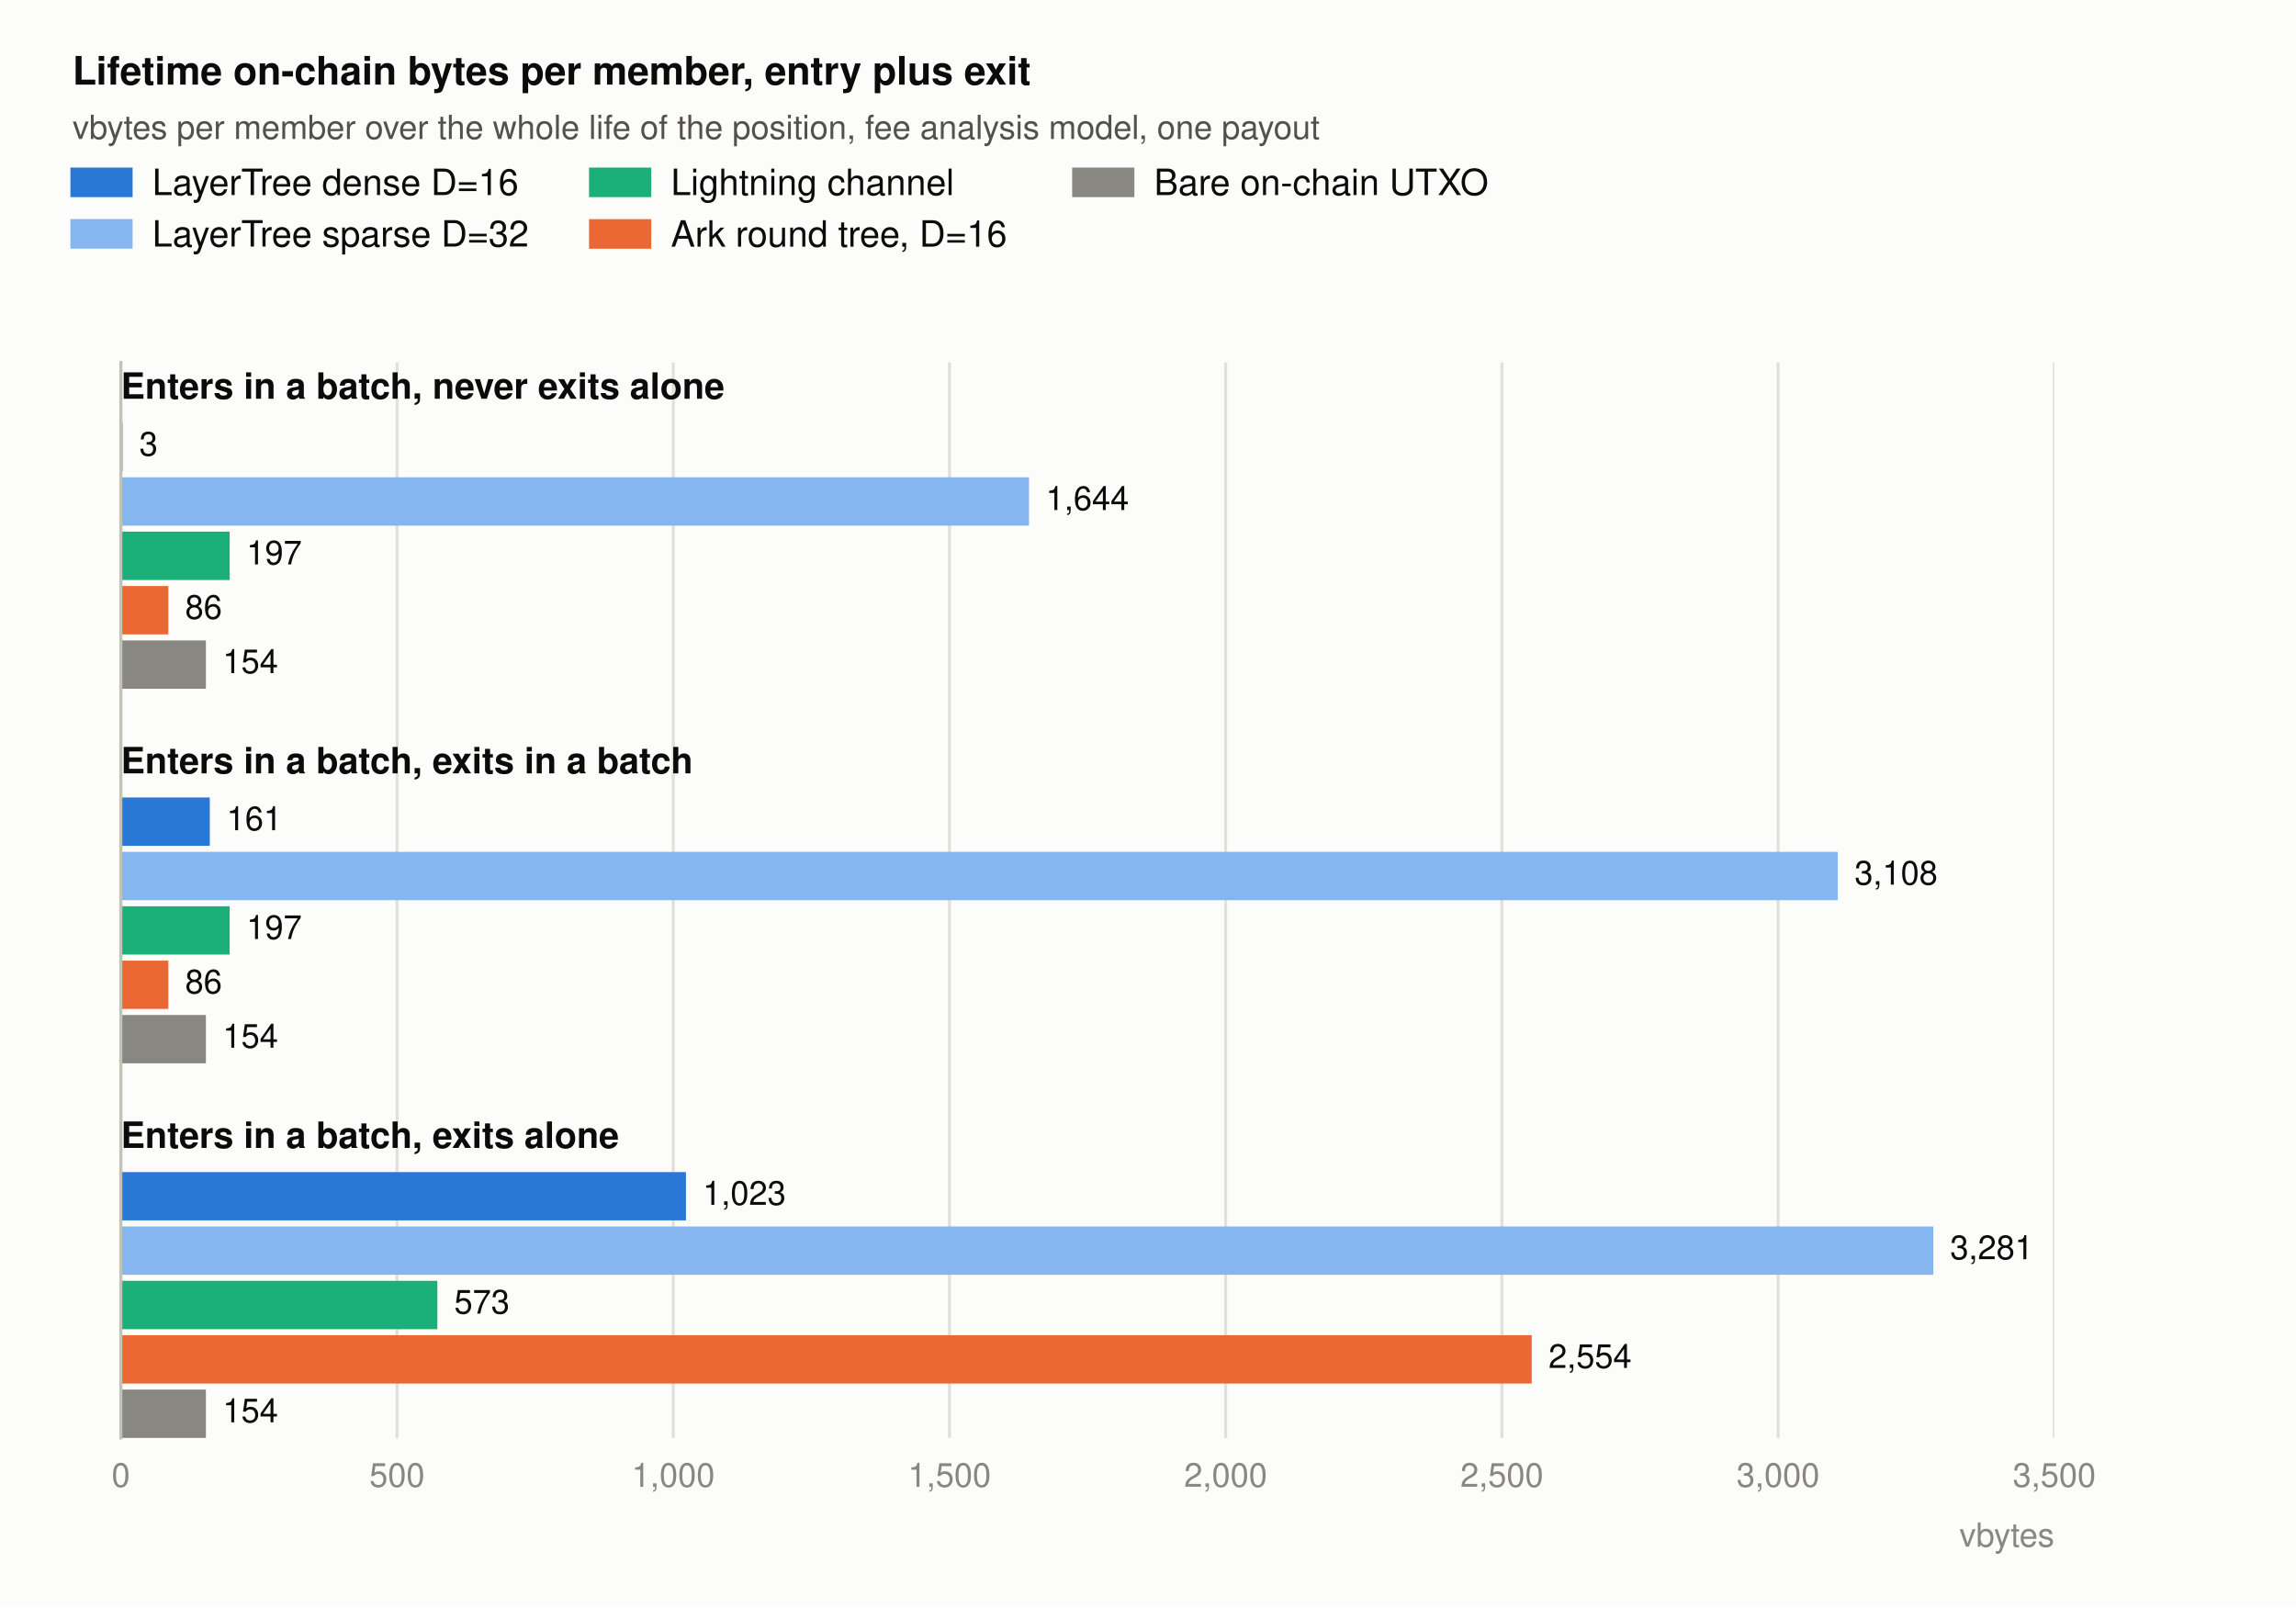
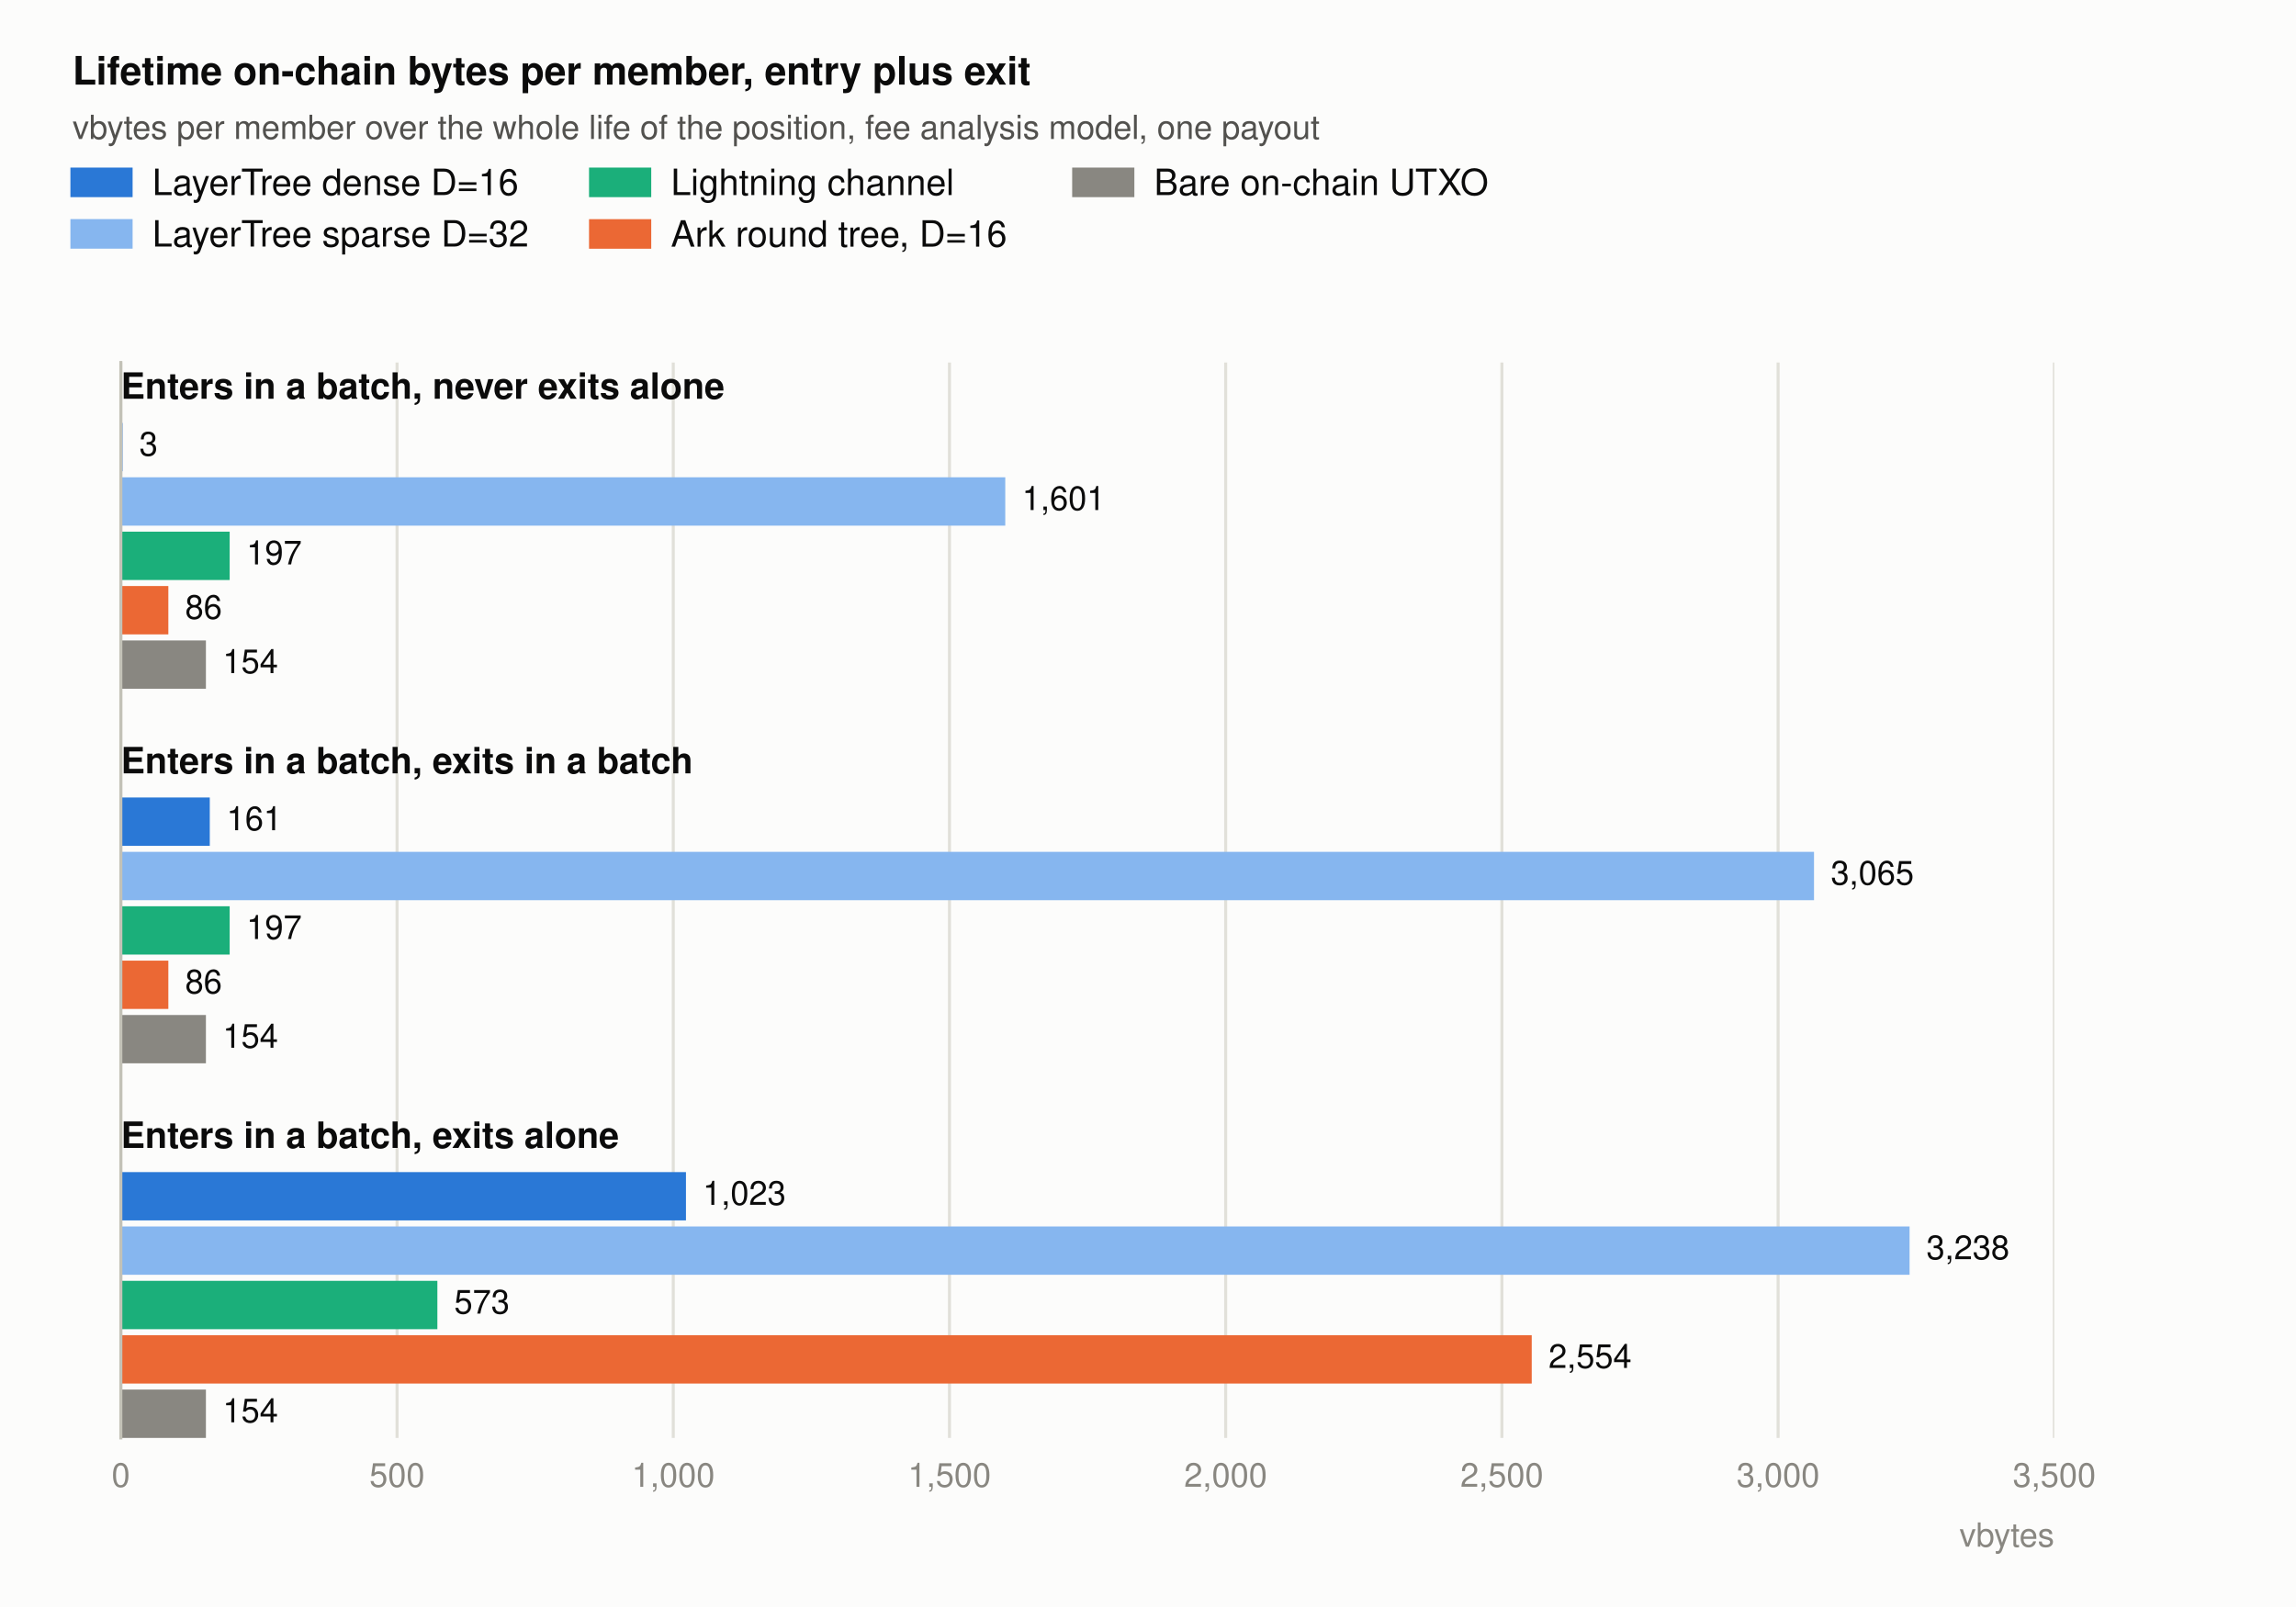
<svg xmlns="http://www.w3.org/2000/svg" width="547.2pt" height="383.04pt" viewBox="0 0 547.2 383.04" version="1.1">
  <defs>
    <style type="text/css">*{stroke-linejoin: round; stroke-linecap: butt}</style>
  </defs>
  <g id="figure_1">
    <g id="patch_1">
      <path d="M 0 383.04  L 547.2 383.04  L 547.2 0  L 0 0  z " style="fill: #fcfcfb" />
    </g>
    <g id="axes_1">
      <g id="patch_2">
        <path d="M 28.8 342.72  L 489.6 342.72  L 489.6 86.4  L 28.8 86.4  z " style="fill: #fcfcfb" />
      </g>
      <g id="matplotlib.axis_1">
        <g id="xtick_1">
          <g id="line2d_1">
            <path d="M 28.8 342.72  L 28.8 86.4  " clip-path="url(#pbfba968cba)" style="fill: none; stroke: #e1e0d9; stroke-width: 0.72; stroke-linecap: square" />
          </g>
          <g id="line2d_2" />
          <g id="text_1">
            <text style="font-size: 7.92px; font-family: 'Helvetica Neue', 'Helvetica', 'Arial', 'DejaVu Sans', sans-serif; text-anchor: middle; fill: #898781" x="28.8" y="354.375" transform="rotate(-0 28.8 354.3754)">0</text>
          </g>
        </g>
        <g id="xtick_2">
          <g id="line2d_3">
            <path d="M 94.629 342.72  L 94.629 86.4  " clip-path="url(#pbfba968cba)" style="fill: none; stroke: #e1e0d9; stroke-width: 0.72; stroke-linecap: square" />
          </g>
          <g id="line2d_4" />
          <g id="text_2">
            <text style="font-size: 7.92px; font-family: 'Helvetica Neue', 'Helvetica', 'Arial', 'DejaVu Sans', sans-serif; text-anchor: middle; fill: #898781" x="94.629" y="354.375" transform="rotate(-0 94.62857 354.3754)">500</text>
          </g>
        </g>
        <g id="xtick_3">
          <g id="line2d_5">
            <path d="M 160.457 342.72  L 160.457 86.4  " clip-path="url(#pbfba968cba)" style="fill: none; stroke: #e1e0d9; stroke-width: 0.72; stroke-linecap: square" />
          </g>
          <g id="line2d_6" />
          <g id="text_3">
            <text style="font-size: 7.92px; font-family: 'Helvetica Neue', 'Helvetica', 'Arial', 'DejaVu Sans', sans-serif; text-anchor: middle; fill: #898781" x="160.457" y="354.375" transform="rotate(-0 160.4571 354.3754)">1,000</text>
          </g>
        </g>
        <g id="xtick_4">
          <g id="line2d_7">
            <path d="M 226.286 342.72  L 226.286 86.4  " clip-path="url(#pbfba968cba)" style="fill: none; stroke: #e1e0d9; stroke-width: 0.72; stroke-linecap: square" />
          </g>
          <g id="line2d_8" />
          <g id="text_4">
            <text style="font-size: 7.92px; font-family: 'Helvetica Neue', 'Helvetica', 'Arial', 'DejaVu Sans', sans-serif; text-anchor: middle; fill: #898781" x="226.286" y="354.375" transform="rotate(-0 226.2857 354.3754)">1,500</text>
          </g>
        </g>
        <g id="xtick_5">
          <g id="line2d_9">
            <path d="M 292.114 342.72  L 292.114 86.4  " clip-path="url(#pbfba968cba)" style="fill: none; stroke: #e1e0d9; stroke-width: 0.72; stroke-linecap: square" />
          </g>
          <g id="line2d_10" />
          <g id="text_5">
            <text style="font-size: 7.92px; font-family: 'Helvetica Neue', 'Helvetica', 'Arial', 'DejaVu Sans', sans-serif; text-anchor: middle; fill: #898781" x="292.114" y="354.375" transform="rotate(-0 292.1143 354.3754)">2,000</text>
          </g>
        </g>
        <g id="xtick_6">
          <g id="line2d_11">
            <path d="M 357.943 342.72  L 357.943 86.4  " clip-path="url(#pbfba968cba)" style="fill: none; stroke: #e1e0d9; stroke-width: 0.72; stroke-linecap: square" />
          </g>
          <g id="line2d_12" />
          <g id="text_6">
            <text style="font-size: 7.92px; font-family: 'Helvetica Neue', 'Helvetica', 'Arial', 'DejaVu Sans', sans-serif; text-anchor: middle; fill: #898781" x="357.943" y="354.375" transform="rotate(-0 357.9429 354.3754)">2,500</text>
          </g>
        </g>
        <g id="xtick_7">
          <g id="line2d_13">
            <path d="M 423.771 342.72  L 423.771 86.4  " clip-path="url(#pbfba968cba)" style="fill: none; stroke: #e1e0d9; stroke-width: 0.72; stroke-linecap: square" />
          </g>
          <g id="line2d_14" />
          <g id="text_7">
            <text style="font-size: 7.92px; font-family: 'Helvetica Neue', 'Helvetica', 'Arial', 'DejaVu Sans', sans-serif; text-anchor: middle; fill: #898781" x="423.771" y="354.375" transform="rotate(-0 423.7714 354.3754)">3,000</text>
          </g>
        </g>
        <g id="xtick_8">
          <g id="line2d_15">
            <path d="M 489.6 342.72  L 489.6 86.4  " clip-path="url(#pbfba968cba)" style="fill: none; stroke: #e1e0d9; stroke-width: 0.72; stroke-linecap: square" />
          </g>
          <g id="line2d_16" />
          <g id="text_8">
            <text style="font-size: 7.92px; font-family: 'Helvetica Neue', 'Helvetica', 'Arial', 'DejaVu Sans', sans-serif; text-anchor: middle; fill: #898781" x="489.6" y="354.375" transform="rotate(-0 489.6 354.3754)">3,500</text>
          </g>
        </g>
      </g>
      <g id="matplotlib.axis_2" />
      <g id="patch_3">
        <path d="M 28.8 100.8  L 29.195 100.8  L 29.195 112.32  L 28.8 112.32  z " clip-path="url(#pbfba968cba)" style="fill: #2a78d6" />
      </g>
      <g id="patch_4">
-         <path d="M 28.8 113.76  L 245.244 113.76  L 245.244 125.28  L 28.8 125.28  z " clip-path="url(#pbfba968cba)" style="fill: #86b6ef" />
+         <path d="M 28.8 113.76  L 239.583 113.76  L 239.583 125.28  L 28.8 125.28  z " clip-path="url(#pbfba968cba)" style="fill: #86b6ef" />
      </g>
      <g id="patch_5">
        <path d="M 28.8 126.72  L 54.736 126.72  L 54.736 138.24  L 28.8 138.24  z " clip-path="url(#pbfba968cba)" style="fill: #1baf7a" />
      </g>
      <g id="patch_6">
        <path d="M 28.8 139.68  L 40.123 139.68  L 40.123 151.2  L 28.8 151.2  z " clip-path="url(#pbfba968cba)" style="fill: #eb6834" />
      </g>
      <g id="patch_7">
        <path d="M 28.8 152.64  L 49.075 152.64  L 49.075 164.16  L 28.8 164.16  z " clip-path="url(#pbfba968cba)" style="fill: #898781" />
      </g>
      <g id="patch_8">
        <path d="M 28.8 190.08  L 49.997 190.08  L 49.997 201.6  L 28.8 201.6  z " clip-path="url(#pbfba968cba)" style="fill: #2a78d6" />
      </g>
      <g id="patch_9">
-         <path d="M 28.8 203.04  L 437.99 203.04  L 437.99 214.56  L 28.8 214.56  z " clip-path="url(#pbfba968cba)" style="fill: #86b6ef" />
+         <path d="M 28.8 203.04  L 432.329 203.04  L 432.329 214.56  L 28.8 214.56  z " clip-path="url(#pbfba968cba)" style="fill: #86b6ef" />
      </g>
      <g id="patch_10">
        <path d="M 28.8 216  L 54.736 216  L 54.736 227.52  L 28.8 227.52  z " clip-path="url(#pbfba968cba)" style="fill: #1baf7a" />
      </g>
      <g id="patch_11">
        <path d="M 28.8 228.96  L 40.123 228.96  L 40.123 240.48  L 28.8 240.48  z " clip-path="url(#pbfba968cba)" style="fill: #eb6834" />
      </g>
      <g id="patch_12">
        <path d="M 28.8 241.92  L 49.075 241.92  L 49.075 253.44  L 28.8 253.44  z " clip-path="url(#pbfba968cba)" style="fill: #898781" />
      </g>
      <g id="patch_13">
        <path d="M 28.8 279.36  L 163.485 279.36  L 163.485 290.88  L 28.8 290.88  z " clip-path="url(#pbfba968cba)" style="fill: #2a78d6" />
      </g>
      <g id="patch_14">
-         <path d="M 28.8 292.32  L 460.767 292.32  L 460.767 303.84  L 28.8 303.84  z " clip-path="url(#pbfba968cba)" style="fill: #86b6ef" />
+         <path d="M 28.8 292.32  L 455.106 292.32  L 455.106 303.84  L 28.8 303.84  z " clip-path="url(#pbfba968cba)" style="fill: #86b6ef" />
      </g>
      <g id="patch_15">
        <path d="M 28.8 305.28  L 104.24 305.28  L 104.24 316.8  L 28.8 316.8  z " clip-path="url(#pbfba968cba)" style="fill: #1baf7a" />
      </g>
      <g id="patch_16">
        <path d="M 28.8 318.24  L 365.052 318.24  L 365.052 329.76  L 28.8 329.76  z " clip-path="url(#pbfba968cba)" style="fill: #eb6834" />
      </g>
      <g id="patch_17">
        <path d="M 28.8 331.2  L 49.075 331.2  L 49.075 342.72  L 28.8 342.72  z " clip-path="url(#pbfba968cba)" style="fill: #898781" />
      </g>
      <g id="patch_18">
        <path d="M 28.8 342.72  L 28.8 86.4  " style="fill: none; stroke: #c3c2b7; stroke-width: 0.72; stroke-linejoin: miter; stroke-linecap: square" />
      </g>
      <g id="text_9">
        <text style="font-weight: 600; font-size: 8.64px; font-family: 'Helvetica Neue', 'Helvetica', 'Arial', 'DejaVu Sans', sans-serif; text-anchor: start; fill: #0b0b0b" x="28.8" y="95.04" transform="rotate(-0 28.8 95.04)">Enters in a batch, never exits alone</text>
      </g>
      <g id="text_10">
        <text style="font-size: 7.92px; font-family: 'Helvetica Neue', 'Helvetica', 'Arial', 'DejaVu Sans', sans-serif; text-anchor: start; fill: #0b0b0b" x="33.195" y="108.607" transform="rotate(-0 33.19497 108.6074)">3</text>
      </g>
      <g id="text_11">
-         <text style="font-size: 7.92px; font-family: 'Helvetica Neue', 'Helvetica', 'Arial', 'DejaVu Sans', sans-serif; text-anchor: start; fill: #0b0b0b" x="249.244" y="121.567" transform="rotate(-0 249.2443 121.5674)">1,644</text>
+         <text style="font-size: 7.92px; font-family: 'Helvetica Neue', 'Helvetica', 'Arial', 'DejaVu Sans', sans-serif; text-anchor: start; fill: #0b0b0b" x="243.583" y="121.567" transform="rotate(-0 243.5831 121.5674)">1,601</text>
      </g>
      <g id="text_12">
        <text style="font-size: 7.92px; font-family: 'Helvetica Neue', 'Helvetica', 'Arial', 'DejaVu Sans', sans-serif; text-anchor: start; fill: #0b0b0b" x="58.736" y="134.527" transform="rotate(-0 58.73646 134.5274)">197</text>
      </g>
      <g id="text_13">
        <text style="font-size: 7.92px; font-family: 'Helvetica Neue', 'Helvetica', 'Arial', 'DejaVu Sans', sans-serif; text-anchor: start; fill: #0b0b0b" x="44.123" y="147.487" transform="rotate(-0 44.12251 147.4874)">86</text>
      </g>
      <g id="text_14">
        <text style="font-size: 7.92px; font-family: 'Helvetica Neue', 'Helvetica', 'Arial', 'DejaVu Sans', sans-serif; text-anchor: start; fill: #0b0b0b" x="53.075" y="160.447" transform="rotate(-0 53.0752 160.4474)">154</text>
      </g>
      <g id="text_15">
        <text style="font-weight: 600; font-size: 8.64px; font-family: 'Helvetica Neue', 'Helvetica', 'Arial', 'DejaVu Sans', sans-serif; text-anchor: start; fill: #0b0b0b" x="28.8" y="184.32" transform="rotate(-0 28.8 184.32)">Enters in a batch, exits in a batch</text>
      </g>
      <g id="text_16">
        <text style="font-size: 7.92px; font-family: 'Helvetica Neue', 'Helvetica', 'Arial', 'DejaVu Sans', sans-serif; text-anchor: start; fill: #0b0b0b" x="53.997" y="197.887" transform="rotate(-0 53.9968 197.8874)">161</text>
      </g>
      <g id="text_17">
-         <text style="font-size: 7.92px; font-family: 'Helvetica Neue', 'Helvetica', 'Arial', 'DejaVu Sans', sans-serif; text-anchor: start; fill: #0b0b0b" x="441.99" y="210.847" transform="rotate(-0 441.9904 210.8474)">3,108</text>
+         <text style="font-size: 7.92px; font-family: 'Helvetica Neue', 'Helvetica', 'Arial', 'DejaVu Sans', sans-serif; text-anchor: start; fill: #0b0b0b" x="436.329" y="210.847" transform="rotate(-0 436.3291 210.8474)">3,065</text>
      </g>
      <g id="text_18">
        <text style="font-size: 7.92px; font-family: 'Helvetica Neue', 'Helvetica', 'Arial', 'DejaVu Sans', sans-serif; text-anchor: start; fill: #0b0b0b" x="58.736" y="223.807" transform="rotate(-0 58.73646 223.8074)">197</text>
      </g>
      <g id="text_19">
        <text style="font-size: 7.92px; font-family: 'Helvetica Neue', 'Helvetica', 'Arial', 'DejaVu Sans', sans-serif; text-anchor: start; fill: #0b0b0b" x="44.123" y="236.767" transform="rotate(-0 44.12251 236.7674)">86</text>
      </g>
      <g id="text_20">
        <text style="font-size: 7.92px; font-family: 'Helvetica Neue', 'Helvetica', 'Arial', 'DejaVu Sans', sans-serif; text-anchor: start; fill: #0b0b0b" x="53.075" y="249.727" transform="rotate(-0 53.0752 249.7274)">154</text>
      </g>
      <g id="text_21">
        <text style="font-weight: 600; font-size: 8.64px; font-family: 'Helvetica Neue', 'Helvetica', 'Arial', 'DejaVu Sans', sans-serif; text-anchor: start; fill: #0b0b0b" x="28.8" y="273.6" transform="rotate(-0 28.8 273.6)">Enters in a batch, exits alone</text>
      </g>
      <g id="text_22">
        <text style="font-size: 7.92px; font-family: 'Helvetica Neue', 'Helvetica', 'Arial', 'DejaVu Sans', sans-serif; text-anchor: start; fill: #0b0b0b" x="167.485" y="287.167" transform="rotate(-0 167.4853 287.1674)">1,023</text>
      </g>
      <g id="text_23">
-         <text style="font-size: 7.92px; font-family: 'Helvetica Neue', 'Helvetica', 'Arial', 'DejaVu Sans', sans-serif; text-anchor: start; fill: #0b0b0b" x="464.767" y="300.127" transform="rotate(-0 464.7671 300.1274)">3,281</text>
+         <text style="font-size: 7.92px; font-family: 'Helvetica Neue', 'Helvetica', 'Arial', 'DejaVu Sans', sans-serif; text-anchor: start; fill: #0b0b0b" x="459.106" y="300.127" transform="rotate(-0 459.1058 300.1274)">3,238</text>
      </g>
      <g id="text_24">
        <text style="font-size: 7.92px; font-family: 'Helvetica Neue', 'Helvetica', 'Arial', 'DejaVu Sans', sans-serif; text-anchor: start; fill: #0b0b0b" x="108.24" y="313.087" transform="rotate(-0 108.2395 313.0874)">573</text>
      </g>
      <g id="text_25">
        <text style="font-size: 7.92px; font-family: 'Helvetica Neue', 'Helvetica', 'Arial', 'DejaVu Sans', sans-serif; text-anchor: start; fill: #0b0b0b" x="369.052" y="326.047" transform="rotate(-0 369.0523 326.0474)">2,554</text>
      </g>
      <g id="text_26">
        <text style="font-size: 7.92px; font-family: 'Helvetica Neue', 'Helvetica', 'Arial', 'DejaVu Sans', sans-serif; text-anchor: start; fill: #0b0b0b" x="53.075" y="339.007" transform="rotate(-0 53.0752 339.0074)">154</text>
      </g>
    </g>
    <g id="text_27">
      <text style="font-weight: 600; font-size: 9.36px; font-family: 'Helvetica Neue', 'Helvetica', 'Arial', 'DejaVu Sans', sans-serif; text-anchor: start; fill: #0b0b0b" x="17.28" y="20.16" transform="rotate(-0 17.28 20.16)">Lifetime on-chain bytes per member, entry plus exit</text>
    </g>
    <g id="text_28">
      <text style="font-size: 7.92px; font-family: 'Helvetica Neue', 'Helvetica', 'Arial', 'DejaVu Sans', sans-serif; text-anchor: start; fill: #52514e" x="17.28" y="33.12" transform="rotate(-0 17.28 33.12)">vbytes per member over the whole life of the position, fee analysis model, one payout</text>
    </g>
    <g id="text_29">
      <text style="font-size: 7.92px; font-family: 'Helvetica Neue', 'Helvetica', 'Arial', 'DejaVu Sans', sans-serif; text-anchor: end; fill: #898781" x="489.6" y="368.64" transform="rotate(-0 489.6 368.64)">vbytes</text>
    </g>
    <g id="legend_1">
      <g id="patch_19">
        <path d="M 17.28 46.489  L 31.104 46.489  L 31.104 40.441  L 17.28 40.441  z " style="fill: #2a78d6; stroke: #2a78d6; stroke-linejoin: miter" />
      </g>
      <g id="text_30">
        <text style="font-size: 8.64px; font-family: 'Helvetica Neue', 'Helvetica', 'Arial', 'DejaVu Sans', sans-serif; text-anchor: start; fill: #0b0b0b" x="36.288" y="46.489" transform="rotate(-0 36.288 46.4895)">LayerTree dense D=16</text>
      </g>
      <g id="patch_20">
        <path d="M 17.28 58.768  L 31.104 58.768  L 31.104 52.72  L 17.28 52.72  z " style="fill: #86b6ef; stroke: #86b6ef; stroke-linejoin: miter" />
      </g>
      <g id="text_31">
        <text style="font-size: 8.64px; font-family: 'Helvetica Neue', 'Helvetica', 'Arial', 'DejaVu Sans', sans-serif; text-anchor: start; fill: #0b0b0b" x="36.288" y="58.768" transform="rotate(-0 36.288 58.76775)">LayerTree sparse D=32</text>
      </g>
      <g id="patch_21">
        <path d="M 140.883 46.489  L 154.707 46.489  L 154.707 40.441  L 140.883 40.441  z " style="fill: #1baf7a; stroke: #1baf7a; stroke-linejoin: miter" />
      </g>
      <g id="text_32">
        <text style="font-size: 8.64px; font-family: 'Helvetica Neue', 'Helvetica', 'Arial', 'DejaVu Sans', sans-serif; text-anchor: start; fill: #0b0b0b" x="159.891" y="46.489" transform="rotate(-0 159.8913 46.4895)">Lightning channel</text>
      </g>
      <g id="patch_22">
        <path d="M 140.883 58.785  L 154.707 58.785  L 154.707 52.737  L 140.883 52.737  z " style="fill: #eb6834; stroke: #eb6834; stroke-linejoin: miter" />
      </g>
      <g id="text_33">
        <text style="font-size: 8.64px; font-family: 'Helvetica Neue', 'Helvetica', 'Arial', 'DejaVu Sans', sans-serif; text-anchor: start; fill: #0b0b0b" x="159.891" y="58.785" transform="rotate(-0 159.8913 58.7853)">Ark round tree, D=16</text>
      </g>
      <g id="patch_23">
        <path d="M 256.026 46.489  L 269.85 46.489  L 269.85 40.441  L 256.026 40.441  z " style="fill: #898781; stroke: #898781; stroke-linejoin: miter" />
      </g>
      <g id="text_34">
        <text style="font-size: 8.64px; font-family: 'Helvetica Neue', 'Helvetica', 'Arial', 'DejaVu Sans', sans-serif; text-anchor: start; fill: #0b0b0b" x="275.034" y="46.489" transform="rotate(-0 275.0342 46.4895)">Bare on-chain UTXO</text>
      </g>
    </g>
  </g>
  <defs>
    <clipPath id="pbfba968cba">
      <rect x="28.8" y="86.4" width="460.8" height="256.32" />
    </clipPath>
  </defs>
</svg>
